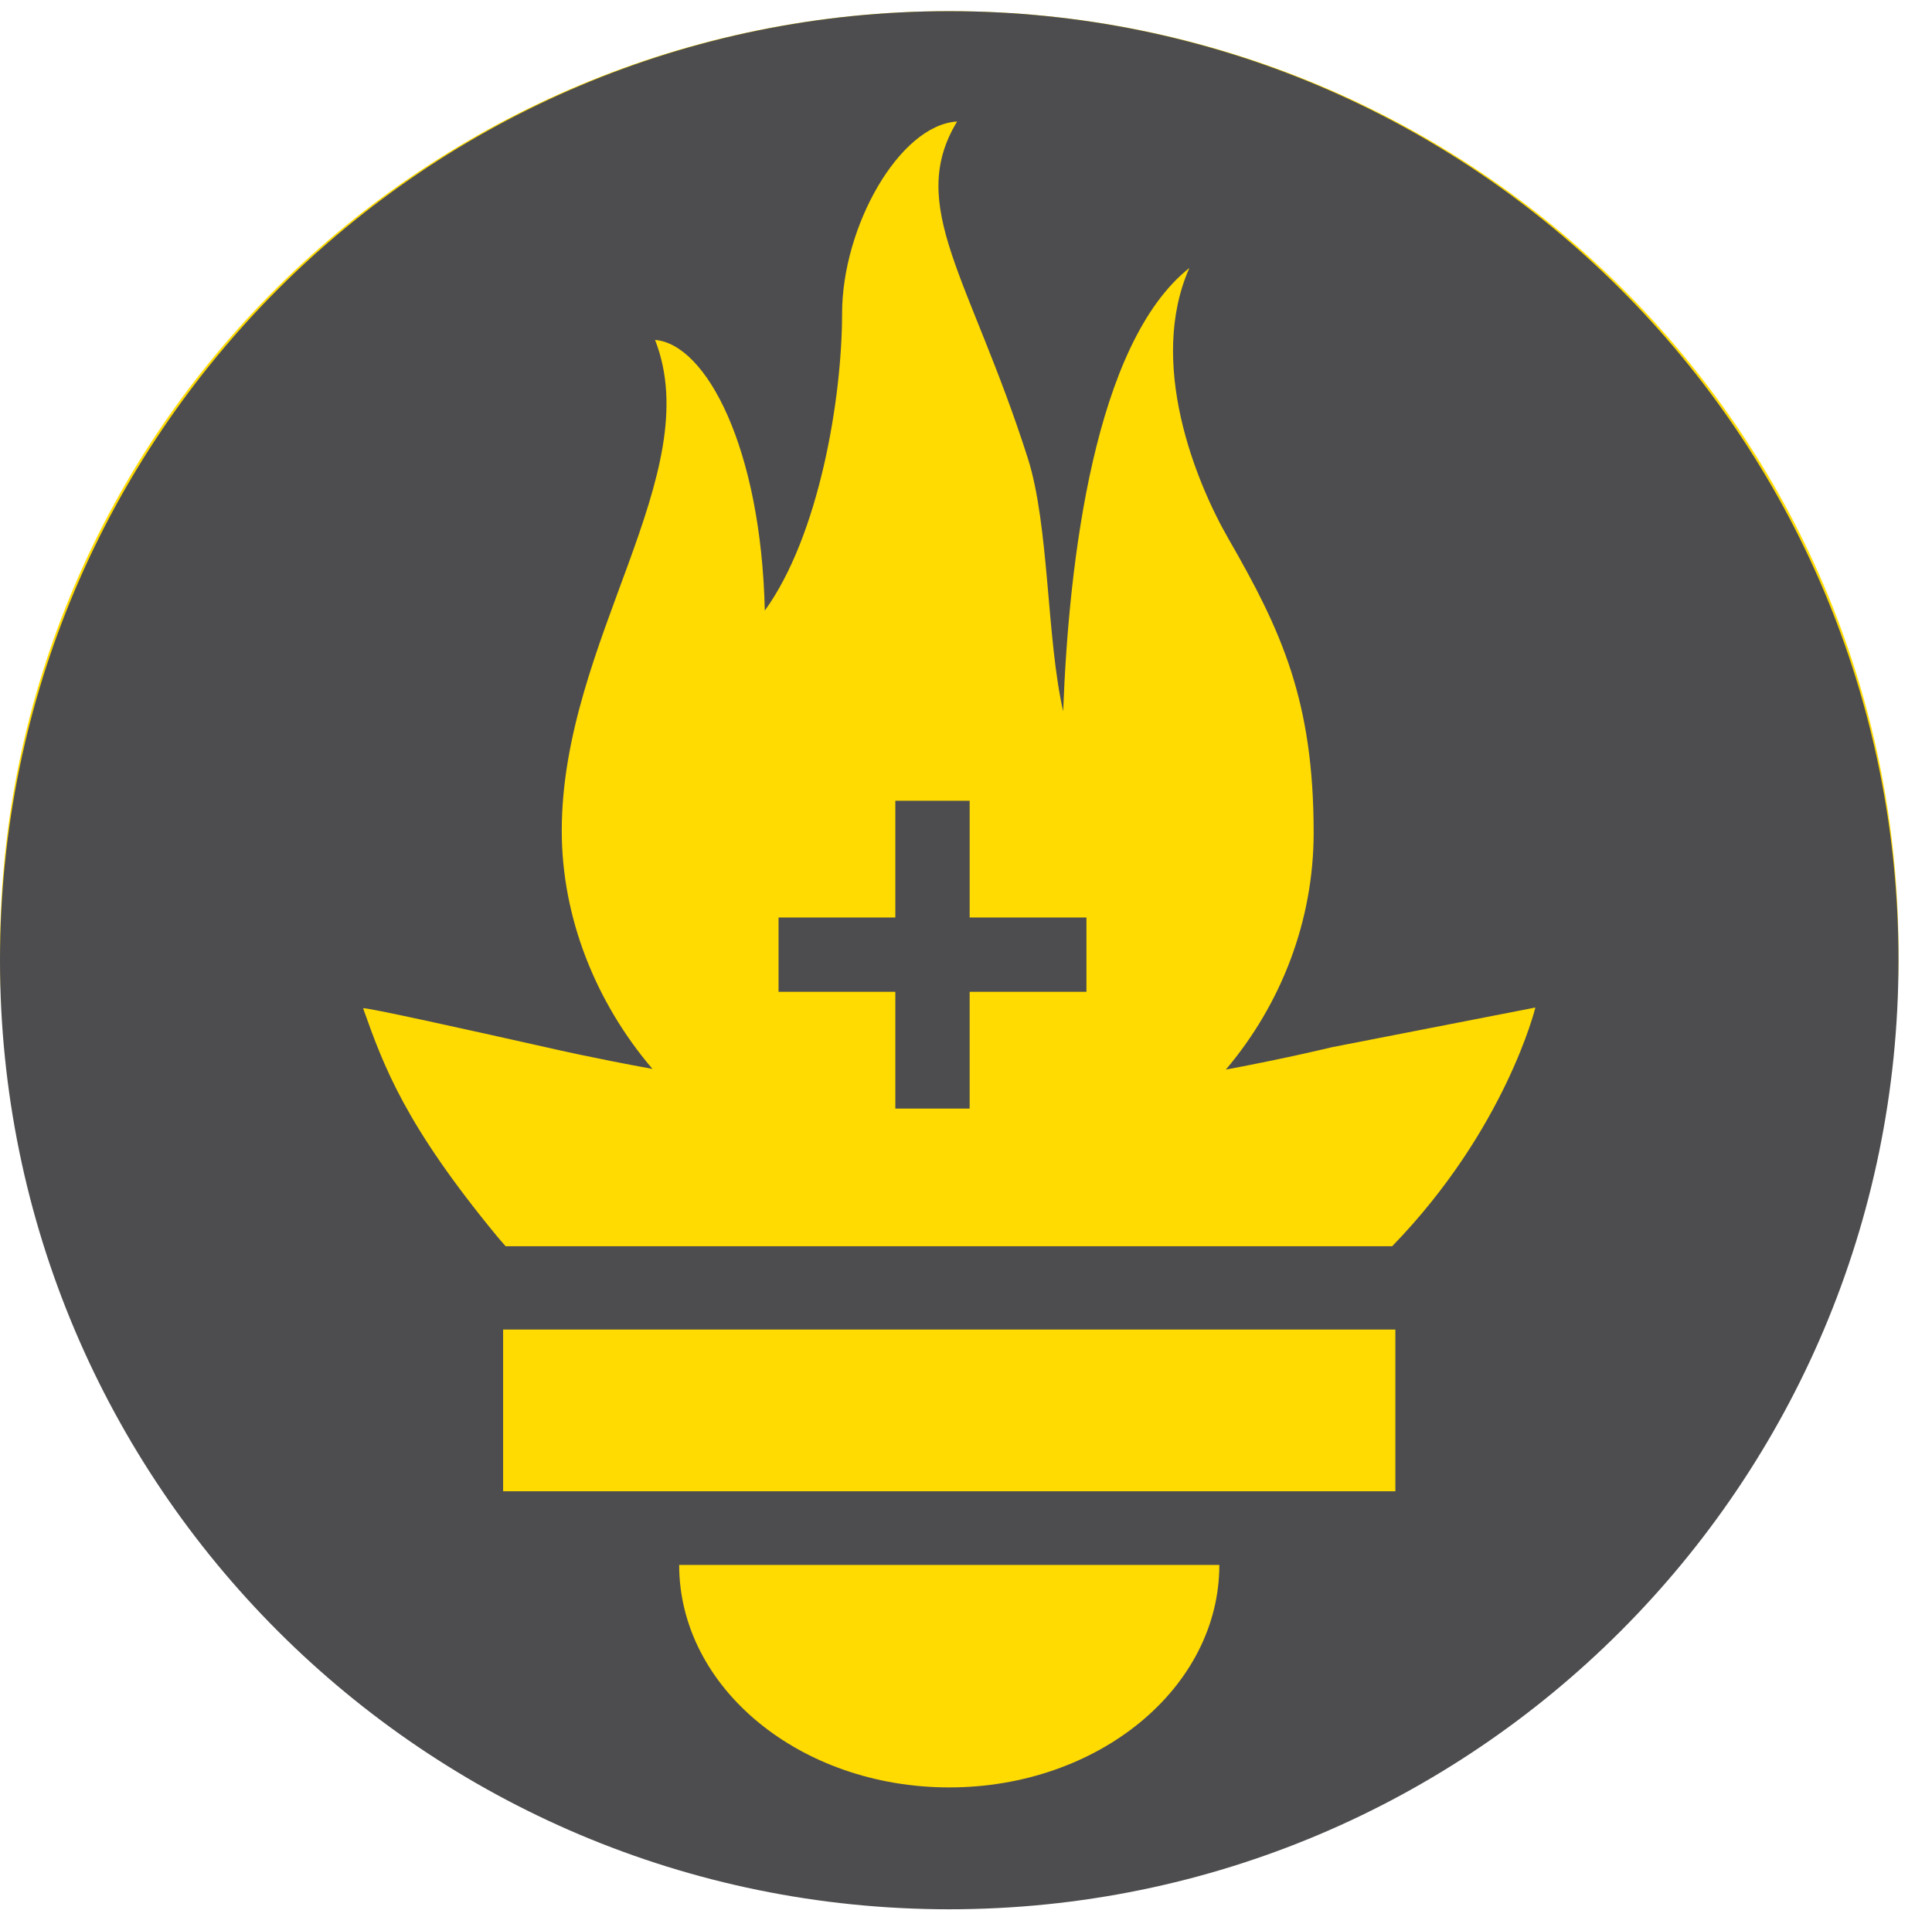
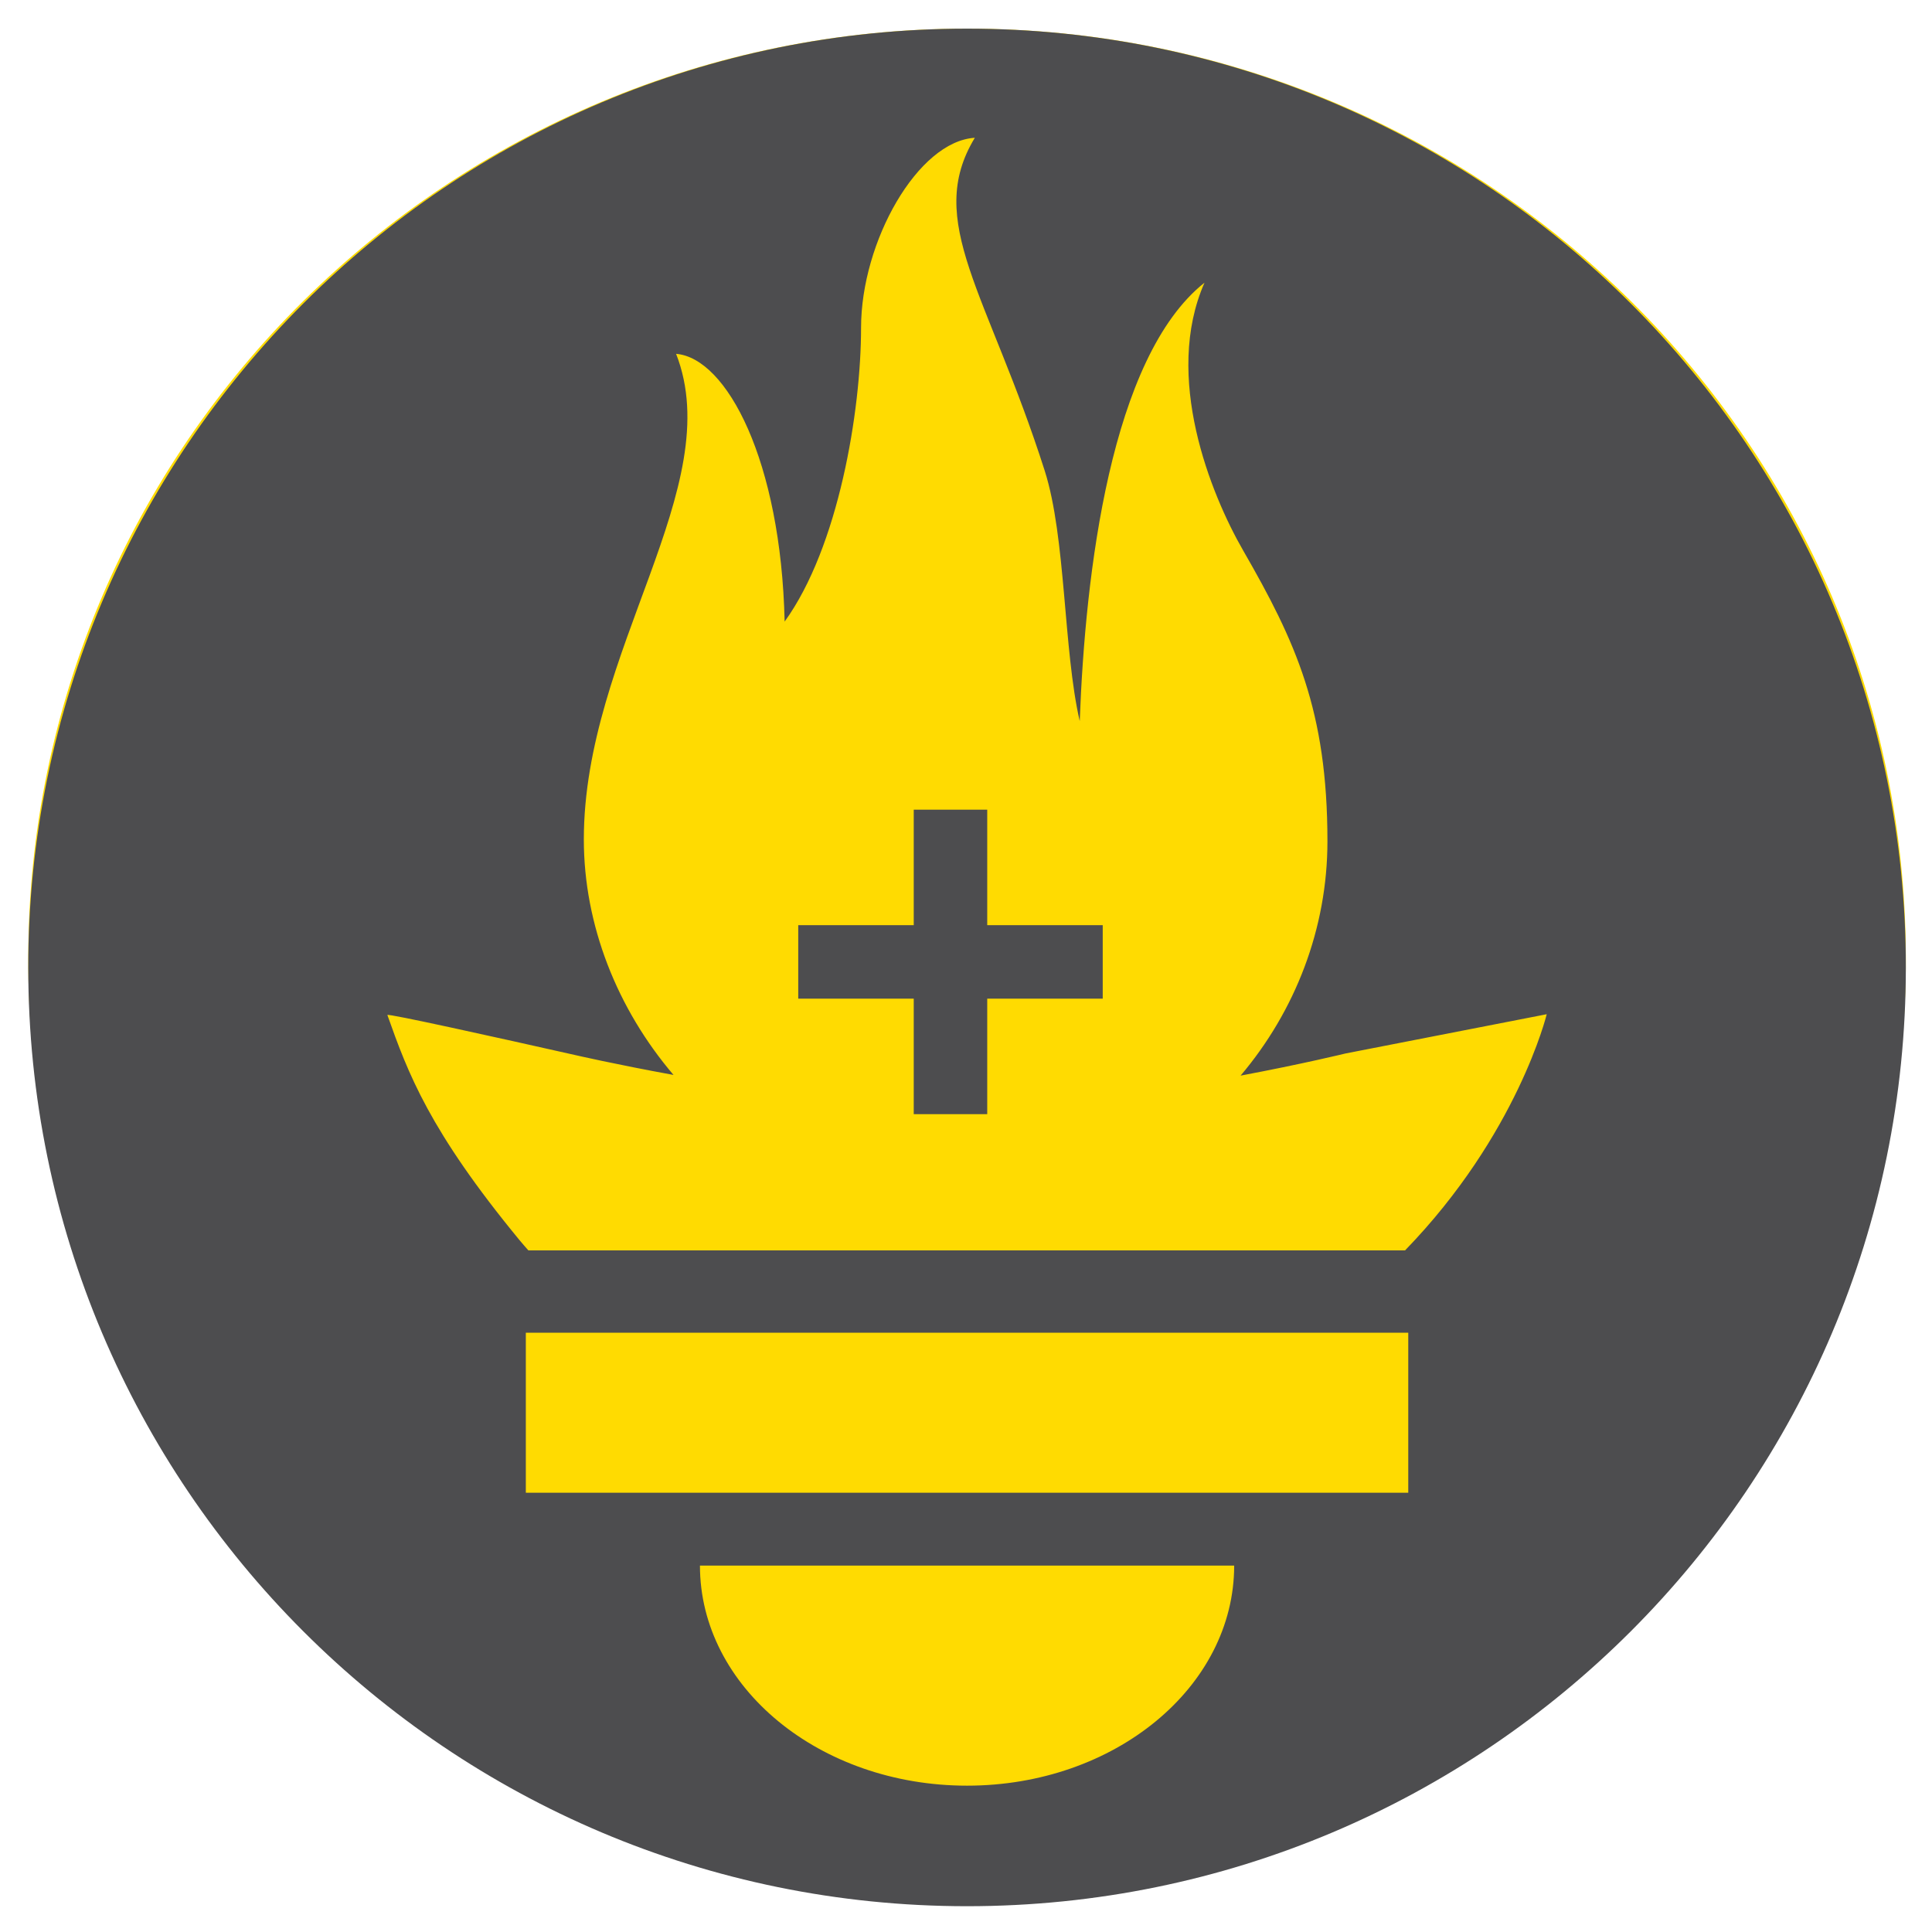
- <svg xmlns="http://www.w3.org/2000/svg" version="1.1" id="Layer_1" x="0px" y="0px" width="115.333px" height="114px" viewBox="0 0 115.333 114" enable-background="new 0 0 115.333 114" xml:space="preserve">
+ <svg xmlns="http://www.w3.org/2000/svg" version="1.1" id="Layer_1" x="0px" y="0px" width="256" height="256" viewBox="0 0 256 256" enable-background="new 0 0 115.333 114" xml:space="preserve">
  <defs id="defs10">
-     <filter style="color-interpolation-filters:sRGB;" id="filter4591">
+     <filter style="color-interpolation-filters:sRGB" id="filter4591">
      <feColorMatrix type="hueRotate" values="180" result="color1" id="feColorMatrix4587" />
      <feColorMatrix values="-1 0 0 0 1 0 -1 0 0 1 0 0 -1 0 1 -0.21 -0.72 -0.07 2 0 " result="fbSourceGraphic" id="feColorMatrix4589" />
      <feColorMatrix result="fbSourceGraphicAlpha" in="fbSourceGraphic" values="0 0 0 -1 0 0 0 0 -1 0 0 0 0 -1 0 0 0 0 1 0" id="feColorMatrix4593" />
      <feColorMatrix id="feColorMatrix4595" type="hueRotate" values="180" result="color1" in="fbSourceGraphic" />
      <feColorMatrix id="feColorMatrix4597" values="-1 0 0 0 1 0 -1 0 0 1 0 0 -1 0 1 -0.21 -0.72 -0.07 2 0 " result="fbSourceGraphic" />
      <feColorMatrix result="fbSourceGraphicAlpha" in="fbSourceGraphic" values="0 0 0 -1 0 0 0 0 -1 0 0 0 0 -1 0 0 0 0 1 0" id="feColorMatrix4599" />
      <feColorMatrix id="feColorMatrix4601" type="hueRotate" values="180" result="color1" in="fbSourceGraphic" />
      <feColorMatrix id="feColorMatrix4603" values="-1 0 0 0 1 0 -1 0 0 1 0 0 -1 0 1 -0.21 -0.72 -0.07 2 0 " result="color2" />
    </filter>
  </defs>
-   <ellipse style="fill:#ffdb01;fill-opacity:1;stroke:none;stroke-width:1.076;stroke-opacity:1" id="path4756" cx="56.666" cy="56.814" rx="56.666" ry="56.147" />
-   <g id="g833" transform="matrix(0.02528357,0,0,-0.02528357,-126.0164,85.35969)" style="fill:#b8231f;fill-opacity:1;stroke:none;stroke-opacity:1;filter:url(#filter4591)" />
-   <g id="Layer_2">
+   <ellipse style="fill:#ffdb01;fill-opacity:1;stroke:none;stroke-width:2.363;stroke-opacity:1" id="path4756" cx="128.139" cy="127.05" rx="124.396" ry="123.254" />
+   <g id="g833" transform="matrix(0.05550312,0,0,-0.05550312,-272.8908,189.7148)" style="fill:#b8231f;fill-opacity:1;stroke:none;stroke-opacity:1;filter:url(#filter4591)" />
+   <g id="Layer_2" transform="matrix(2.195225,0,0,2.195225,3.743428,2.331065)">
</g>
-   <g id="g5" style="fill:#4d4d4f;fill-opacity:1">
-     <path fill="#EEEEEE" d="M56.667,0.667C25.372,0.667,0,26.036,0,57.332c0,31.295,25.372,56.666,56.667,56.666   s56.666-25.371,56.666-56.666C113.333,26.036,87.961,0.667,56.667,0.667z M56.667,106.722c-8.904,0-16.123-5.948-16.123-13.283   H72.79C72.79,100.773,65.571,106.722,56.667,106.722z M83.297,89.04H30.034v-9.658h53.264V89.04z M83.106,74.411h-52.92   c-0.176-0.203-0.356-0.403-0.526-0.609c-5.452-6.62-6.736-10.076-7.983-13.598c-0.021-0.116,6.611,1.355,11.314,2.413   c0,0,2.42,0.56,5.958,1.205c-3.397-3.982-5.414-9.044-5.414-14.218c0-11.359,8.712-21.285,5.569-29.308   c3.059,0.249,6.331,6.456,6.552,16.161c3.252-4.494,4.613-12.701,4.613-17.733c0-5.21,3.433-11.262,6.867-11.469   c-3.061,5.045,0.793,9.37,4.219,20.099c1.285,4.03,1.121,10.812,2.113,15.113C63.797,33.534,65.333,20.5,71,16   c-2.5,5.667,0.37,12.758,2.333,16.167c3.167,5.5,5.087,9.667,5.087,17.548c0,5.284-1.951,10.259-5.242,14.148   c3.742-0.702,6.326-1.335,6.326-1.335l12.152-2.371C91.657,60.156,89.891,67.418,83.106,74.411z" id="path3" style="fill:#4d4d4f;fill-opacity:1" />
+   <g id="g5" style="fill:#4d4d4f;fill-opacity:1" transform="matrix(2.195225,0,0,2.195225,3.743428,2.331065)">
+     <path d="M 56.667,0.667 C 25.372,0.667 0,26.036 0,57.332 c 0,31.295 25.372,56.666 56.667,56.666 31.295,0 56.666,-25.371 56.666,-56.666 0,-31.296 -25.372,-56.665 -56.666,-56.665 z m 0,106.055 c -8.904,0 -16.123,-5.948 -16.123,-13.283 H 72.79 c 0,7.334 -7.219,13.283 -16.123,13.283 z M 83.297,89.04 H 30.034 V 79.382 H 83.298 V 89.04 Z M 83.106,74.411 H 30.186 C 30.01,74.208 29.83,74.008 29.66,73.802 24.208,67.182 22.924,63.726 21.677,60.204 c -0.021,-0.116 6.611,1.355 11.314,2.413 0,0 2.42,0.56 5.958,1.205 -3.397,-3.982 -5.414,-9.044 -5.414,-14.218 0,-11.359 8.712,-21.285 5.569,-29.308 3.059,0.249 6.331,6.456 6.552,16.161 3.252,-4.494 4.613,-12.701 4.613,-17.733 0,-5.21 3.433,-11.262 6.867,-11.469 -3.061,5.045 0.793,9.37 4.219,20.099 1.285,4.03 1.121,10.812 2.113,15.113 C 63.797,33.534 65.333,20.5 71,16 c -2.5,5.667 0.37,12.758 2.333,16.167 3.167,5.5 5.087,9.667 5.087,17.548 0,5.284 -1.951,10.259 -5.242,14.148 3.742,-0.702 6.326,-1.335 6.326,-1.335 l 12.152,-2.371 c 10e-4,-10e-4 -1.765,7.261 -8.55,14.254 z" id="path3" style="fill:#4d4d4f;fill-opacity:1" />
  </g>
-   <path style="fill:#4d4d4f;fill-opacity:1;stroke:none;stroke-width:0.063" id="path4718-8" d="M 53.448,51.296 V 54.782 h -3.486 -3.486 v 2.218 2.218 h 3.486 3.486 v 3.486 3.486 h 2.218 2.218 v -3.486 -3.486 h 3.486 3.486 V 57 54.782 H 61.37 57.885 V 51.296 47.811 H 55.667 53.448 Z" />
+   <path style="fill:#4d4d4f;fill-opacity:1;stroke:none;stroke-width:0.139" id="path4718-8" d="m 121.075,114.938 v 7.652 h -7.652 -7.652 v 4.869 4.869 h 7.652 7.652 v 7.652 7.652 h 4.869 4.869 v -7.652 -7.652 h 7.652 7.652 v -4.869 -4.869 h -7.652 -7.652 v -7.652 -7.652 h -4.869 -4.869 z" />
</svg>
